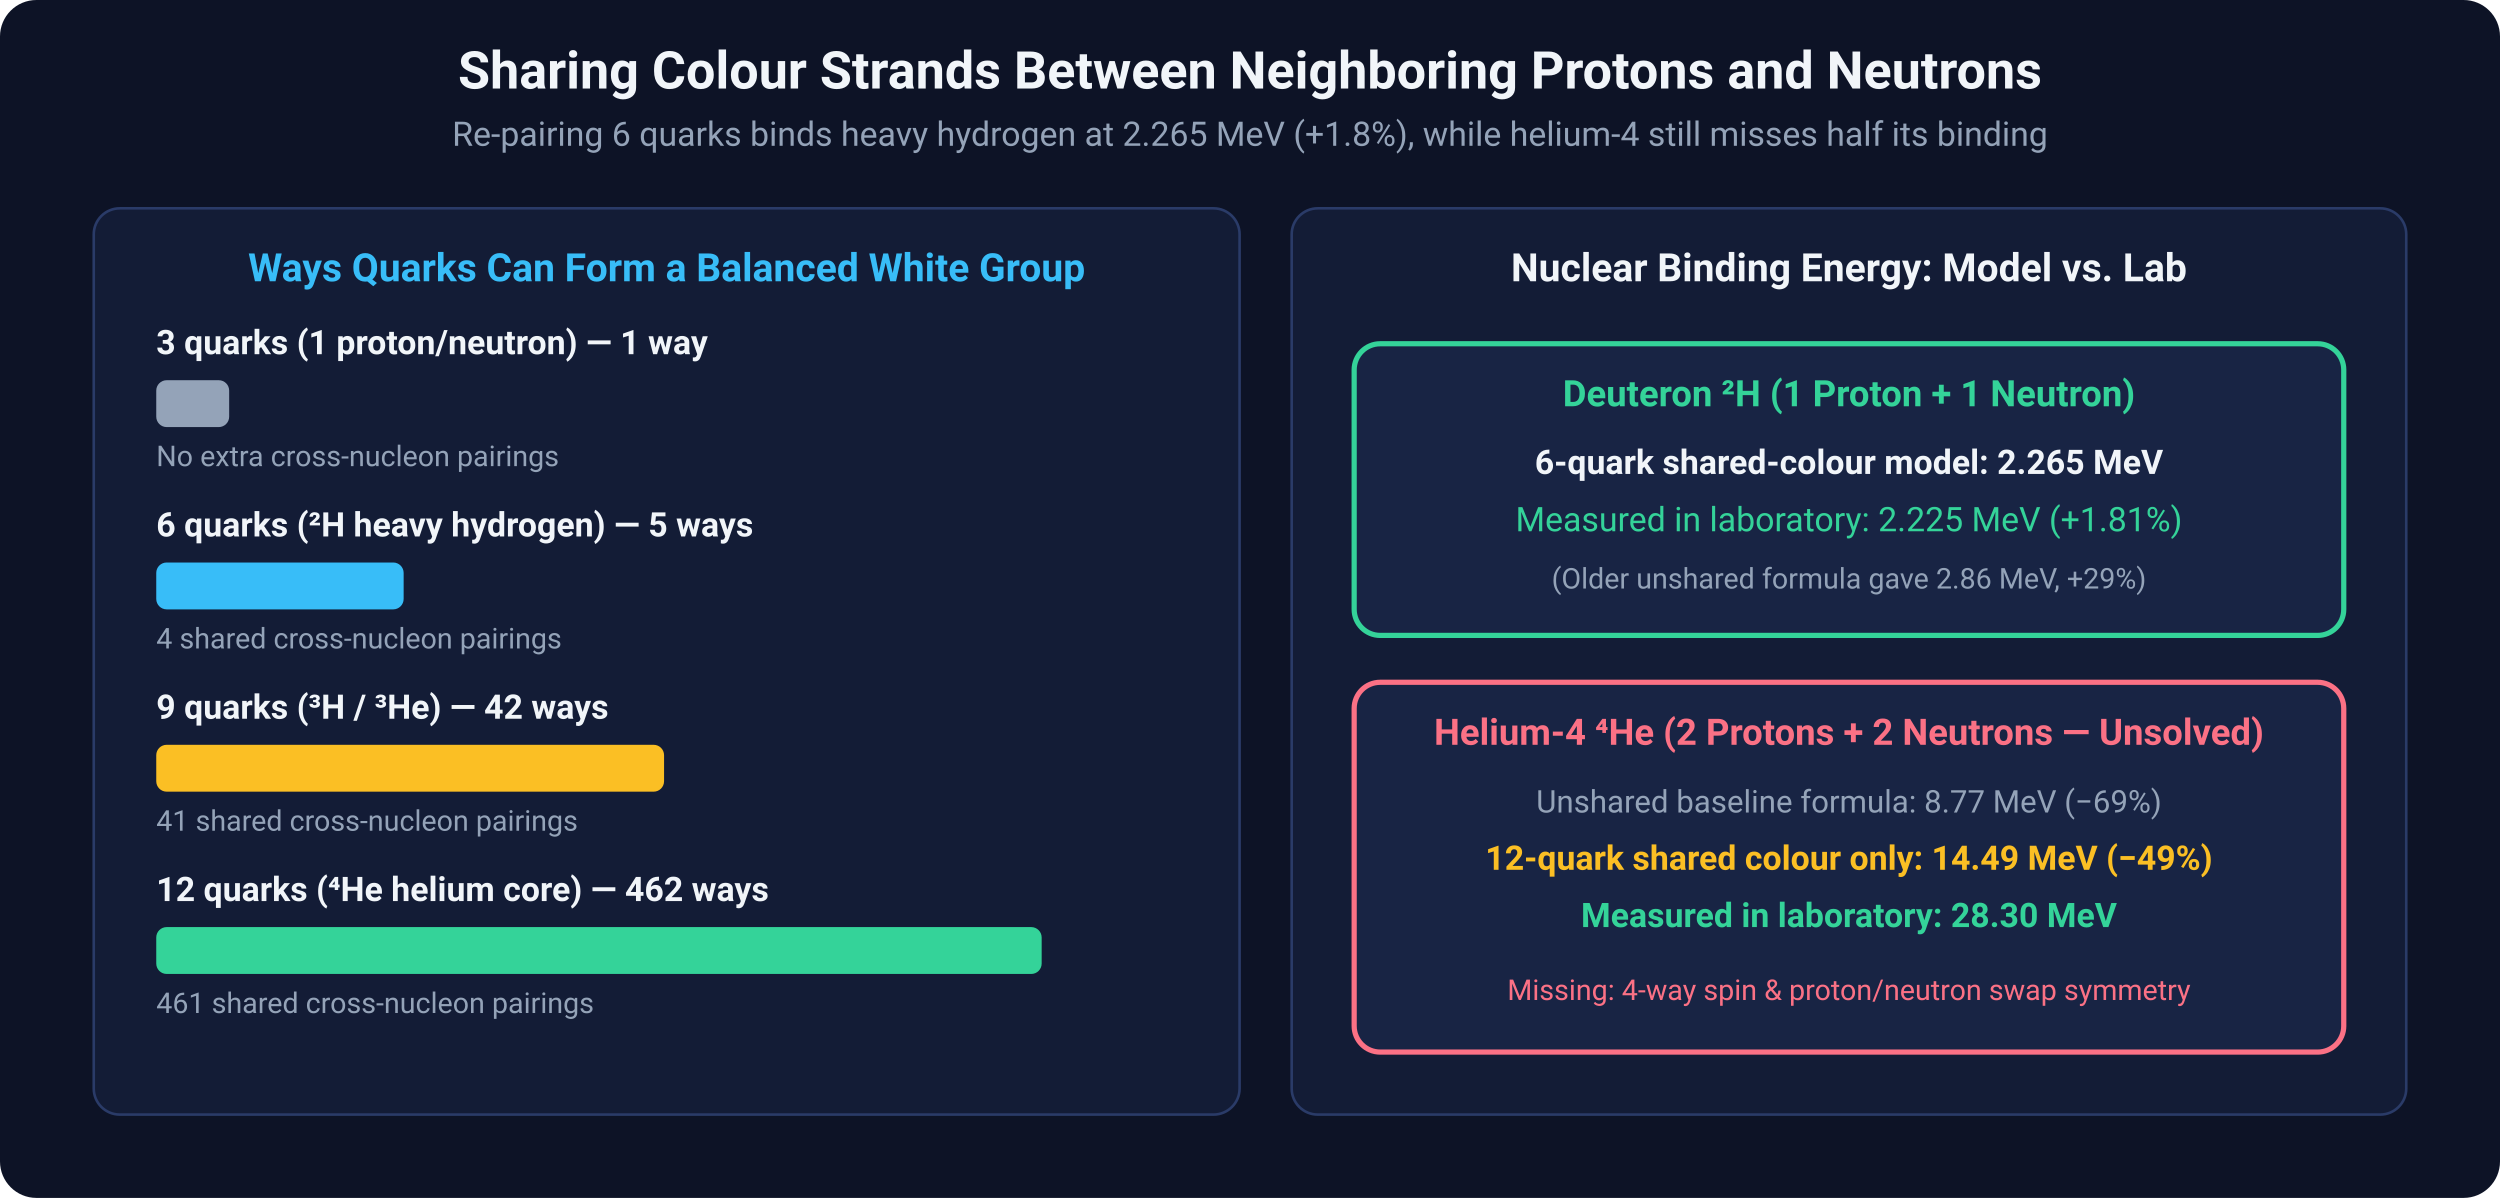
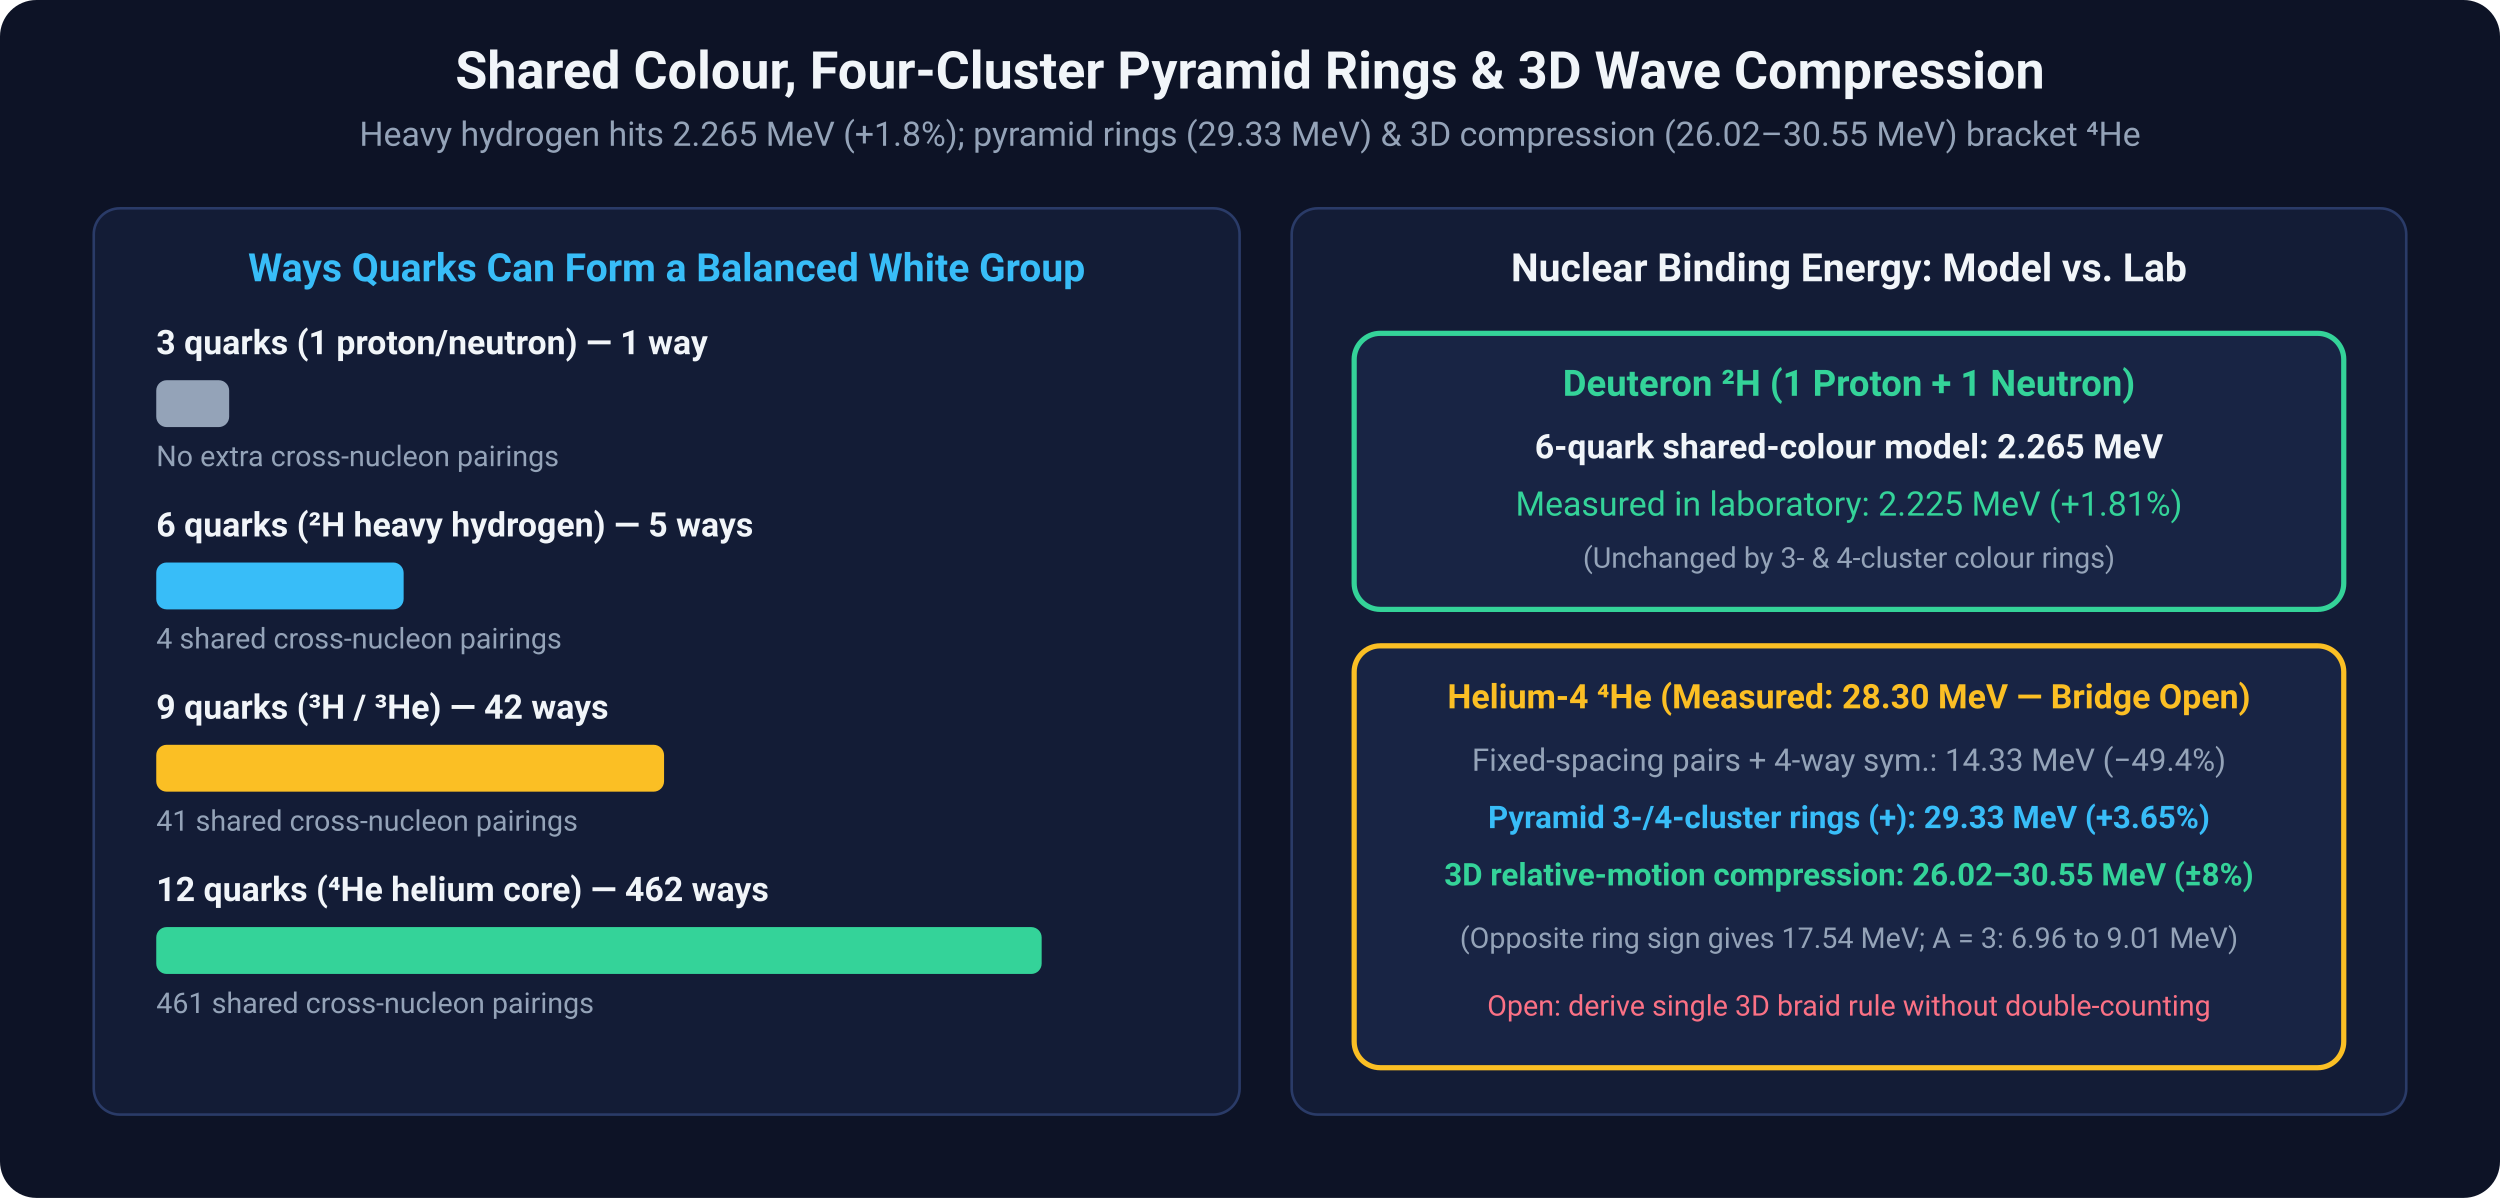
<svg xmlns="http://www.w3.org/2000/svg" viewBox="0 0 960 460" width="960" height="460">
  <defs>
    <marker id="arrow-cyan" viewBox="0 0 10 10" refX="8" refY="5" markerWidth="6" markerHeight="6" orient="auto-start-reverse">
      <path d="M 0 1 L 10 5 L 0 9 z" fill="#38bdf8" />
    </marker>
    <marker id="arrow-amber" viewBox="0 0 10 10" refX="8" refY="5" markerWidth="6" markerHeight="6" orient="auto-start-reverse">
      <path d="M 0 1 L 10 5 L 0 9 z" fill="#f59e0b" />
    </marker>
    <marker id="arrow-green" viewBox="0 0 10 10" refX="8" refY="5" markerWidth="6" markerHeight="6" orient="auto-start-reverse">
      <path d="M 0 1 L 10 5 L 0 9 z" fill="#34d399" />
    </marker>
    <marker id="arrow-coral" viewBox="0 0 10 10" refX="8" refY="5" markerWidth="6" markerHeight="6" orient="auto-start-reverse">
      <path d="M 0 1 L 10 5 L 0 9 z" fill="#fb7185" />
    </marker>
    <marker id="arrow-muted" viewBox="0 0 10 10" refX="8" refY="5" markerWidth="6" markerHeight="6" orient="auto-start-reverse">
      <path d="M 0 1 L 10 5 L 0 9 z" fill="#94a3b8" />
    </marker>
  </defs>
  <rect x="0" y="0" width="960" height="460" rx="14" fill="#0d1326" />
-   <text x="480.0" y="34.0" fill="#f1f5f9" font-family="system-ui, -apple-system, 'Segoe UI', Roboto, Helvetica, Arial, sans-serif" font-size="20" font-weight="600" text-anchor="middle">Sharing Colour Strands Between Neighboring Protons and Neutrons</text>
-   <text x="480.0" y="56.0" fill="#94a3b8" font-family="system-ui, -apple-system, 'Segoe UI', Roboto, Helvetica, Arial, sans-serif" font-size="13" font-weight="normal" text-anchor="middle">Re-pairing 6 quarks binds heavy hydrogen at 2.265 MeV (+1.8%), while helium-4 still misses half its binding</text>
+   <text x="480.0" y="34.0" fill="#f1f5f9" font-family="system-ui, -apple-system, 'Segoe UI', Roboto, Helvetica, Arial, sans-serif" font-size="20" font-weight="600" text-anchor="middle">Shared Colour, Four-Cluster Pyramid Rings &amp; 3D Wave Compression</text>
+   <text x="480.0" y="56.0" fill="#94a3b8" font-family="system-ui, -apple-system, 'Segoe UI', Roboto, Helvetica, Arial, sans-serif" font-size="13" font-weight="normal" text-anchor="middle">Heavy hydrogen hits 2.265 MeV (+1.8%); pyramid rings (29.33 MeV) &amp; 3D compression (26.02–30.55 MeV) bracket ⁴He</text>
  <rect x="36.0" y="80.0" width="440.0" height="348.0" rx="10" fill="#131c36" stroke="#2a3b68" stroke-width="1.0" />
  <text x="256.0" y="108.0" fill="#38bdf8" font-family="system-ui, -apple-system, 'Segoe UI', Roboto, Helvetica, Arial, sans-serif" font-size="15" font-weight="600" text-anchor="middle">Ways Quarks Can Form a Balanced White Group</text>
  <text x="60.0" y="136.0" fill="#f1f5f9" font-family="system-ui, -apple-system, 'Segoe UI', Roboto, Helvetica, Arial, sans-serif" font-size="13" font-weight="600" text-anchor="start">3 quarks (1 proton/neutron)  —  1 way</text>
  <rect x="60.0" y="146.0" width="28.0" height="18.0" rx="4" fill="#94a3b8" stroke="none" stroke-width="1.0" />
  <text x="60.0" y="179.0" fill="#94a3b8" font-family="system-ui, -apple-system, 'Segoe UI', Roboto, Helvetica, Arial, sans-serif" font-size="11" font-weight="normal" text-anchor="start">No extra cross-nucleon pairings</text>
  <text x="60.0" y="206.0" fill="#f1f5f9" font-family="system-ui, -apple-system, 'Segoe UI', Roboto, Helvetica, Arial, sans-serif" font-size="13" font-weight="600" text-anchor="start">6 quarks (²H heavy hydrogen)  —  5 ways</text>
  <rect x="60.0" y="216.0" width="95.0" height="18.0" rx="4" fill="#38bdf8" stroke="none" stroke-width="1.0" />
  <text x="60.0" y="249.0" fill="#94a3b8" font-family="system-ui, -apple-system, 'Segoe UI', Roboto, Helvetica, Arial, sans-serif" font-size="11" font-weight="normal" text-anchor="start">4 shared cross-nucleon pairings</text>
  <text x="60.0" y="276.0" fill="#f1f5f9" font-family="system-ui, -apple-system, 'Segoe UI', Roboto, Helvetica, Arial, sans-serif" font-size="13" font-weight="600" text-anchor="start">9 quarks (³H / ³He)  —  42 ways</text>
  <rect x="60.0" y="286.0" width="195.0" height="18.0" rx="4" fill="#fbbf24" stroke="none" stroke-width="1.0" />
  <text x="60.0" y="319.0" fill="#94a3b8" font-family="system-ui, -apple-system, 'Segoe UI', Roboto, Helvetica, Arial, sans-serif" font-size="11" font-weight="normal" text-anchor="start">41 shared cross-nucleon pairings</text>
  <text x="60.0" y="346.0" fill="#f1f5f9" font-family="system-ui, -apple-system, 'Segoe UI', Roboto, Helvetica, Arial, sans-serif" font-size="13" font-weight="600" text-anchor="start">12 quarks (⁴He helium core)  —  462 ways</text>
  <rect x="60.0" y="356.0" width="340.0" height="18.0" rx="4" fill="#34d399" stroke="none" stroke-width="1.0" />
  <text x="60.0" y="389.0" fill="#94a3b8" font-family="system-ui, -apple-system, 'Segoe UI', Roboto, Helvetica, Arial, sans-serif" font-size="11" font-weight="normal" text-anchor="start">461 shared cross-nucleon pairings</text>
  <rect x="496.0" y="80.0" width="428.0" height="348.0" rx="10" fill="#131c36" stroke="#2a3b68" stroke-width="1.0" />
  <text x="710.0" y="108.0" fill="#f1f5f9" font-family="system-ui, -apple-system, 'Segoe UI', Roboto, Helvetica, Arial, sans-serif" font-size="15" font-weight="600" text-anchor="middle">Nuclear Binding Energy: Model vs. Lab</text>
-   <rect x="520.0" y="132.0" width="380.0" height="112.0" rx="10" fill="#182444" stroke="#34d399" stroke-width="2.0" />
-   <text x="710.0" y="156.0" fill="#34d399" font-family="system-ui, -apple-system, 'Segoe UI', Roboto, Helvetica, Arial, sans-serif" font-size="14" font-weight="600" text-anchor="middle">Deuteron ²H (1 Proton + 1 Neutron)</text>
-   <text x="710.0" y="182.0" fill="#f1f5f9" font-family="system-ui, -apple-system, 'Segoe UI', Roboto, Helvetica, Arial, sans-serif" font-size="13" font-weight="600" text-anchor="middle">6-quark shared-colour model:  2.265 MeV</text>
-   <text x="710.0" y="204.0" fill="#34d399" font-family="system-ui, -apple-system, 'Segoe UI', Roboto, Helvetica, Arial, sans-serif" font-size="13" font-weight="normal" text-anchor="middle">Measured in laboratory:       2.225 MeV  (+1.81%)</text>
-   <text x="710.0" y="226.0" fill="#94a3b8" font-family="system-ui, -apple-system, 'Segoe UI', Roboto, Helvetica, Arial, sans-serif" font-size="11" font-weight="normal" text-anchor="middle">(Older unshared formula gave 2.86 MeV, +29%)</text>
-   <rect x="520.0" y="262.0" width="380.0" height="142.0" rx="10" fill="#182444" stroke="#fb7185" stroke-width="2.0" />
-   <text x="710.0" y="286.0" fill="#fb7185" font-family="system-ui, -apple-system, 'Segoe UI', Roboto, Helvetica, Arial, sans-serif" font-size="14" font-weight="600" text-anchor="middle">Helium-4 ⁴He (2 Protons + 2 Neutrons — Unsolved)</text>
-   <text x="710.0" y="312.0" fill="#94a3b8" font-family="system-ui, -apple-system, 'Segoe UI', Roboto, Helvetica, Arial, sans-serif" font-size="12" font-weight="normal" text-anchor="middle">Unshared baseline formula:   8.77 MeV  (−69%)</text>
-   <text x="710.0" y="334.0" fill="#fbbf24" font-family="system-ui, -apple-system, 'Segoe UI', Roboto, Helvetica, Arial, sans-serif" font-size="13" font-weight="600" text-anchor="middle">12-quark shared colour only: 14.49 MeV (−49%)</text>
-   <text x="710.0" y="356.0" fill="#34d399" font-family="system-ui, -apple-system, 'Segoe UI', Roboto, Helvetica, Arial, sans-serif" font-size="13" font-weight="600" text-anchor="middle">Measured in laboratory:      28.30 MeV</text>
-   <text x="710.0" y="384.0" fill="#fb7185" font-family="system-ui, -apple-system, 'Segoe UI', Roboto, Helvetica, Arial, sans-serif" font-size="11" font-weight="normal" text-anchor="middle">Missing: 4-way spin &amp; proton/neutron swap symmetry</text>
+   <rect x="520.0" y="128.0" width="380.0" height="106.0" rx="10" fill="#182444" stroke="#34d399" stroke-width="2.0" />
+   <text x="710.0" y="152.0" fill="#34d399" font-family="system-ui, -apple-system, 'Segoe UI', Roboto, Helvetica, Arial, sans-serif" font-size="14" font-weight="600" text-anchor="middle">Deuteron ²H (1 Proton + 1 Neutron)</text>
+   <text x="710.0" y="176.0" fill="#f1f5f9" font-family="system-ui, -apple-system, 'Segoe UI', Roboto, Helvetica, Arial, sans-serif" font-size="13" font-weight="600" text-anchor="middle">6-quark shared-colour model:  2.265 MeV</text>
+   <text x="710.0" y="198.0" fill="#34d399" font-family="system-ui, -apple-system, 'Segoe UI', Roboto, Helvetica, Arial, sans-serif" font-size="13" font-weight="normal" text-anchor="middle">Measured in laboratory:       2.225 MeV  (+1.81%)</text>
+   <text x="710.0" y="218.0" fill="#94a3b8" font-family="system-ui, -apple-system, 'Segoe UI', Roboto, Helvetica, Arial, sans-serif" font-size="11" font-weight="normal" text-anchor="middle">(Unchanged by 3- &amp; 4-cluster colour rings)</text>
+   <rect x="520.0" y="248.0" width="380.0" height="162.0" rx="10" fill="#182444" stroke="#fbbf24" stroke-width="2.0" />
+   <text x="710.0" y="272.0" fill="#fbbf24" font-family="system-ui, -apple-system, 'Segoe UI', Roboto, Helvetica, Arial, sans-serif" font-size="13" font-weight="600" text-anchor="middle">Helium-4 ⁴He (Measured: 28.30 MeV — Bridge Open)</text>
+   <text x="710.0" y="296.0" fill="#94a3b8" font-family="system-ui, -apple-system, 'Segoe UI', Roboto, Helvetica, Arial, sans-serif" font-size="12" font-weight="normal" text-anchor="middle">Fixed-spacing pairs + 4-way sym.:  14.33 MeV (−49.4%)</text>
+   <text x="710.0" y="318.0" fill="#38bdf8" font-family="system-ui, -apple-system, 'Segoe UI', Roboto, Helvetica, Arial, sans-serif" font-size="12" font-weight="600" text-anchor="middle">Pyramid 3-/4-cluster rings (+):    29.33 MeV (+3.65%)</text>
+   <text x="710.0" y="340.0" fill="#34d399" font-family="system-ui, -apple-system, 'Segoe UI', Roboto, Helvetica, Arial, sans-serif" font-size="12" font-weight="600" text-anchor="middle">3D relative-motion compression:  26.02–30.55 MeV (±8%)</text>
+   <text x="710.0" y="364.0" fill="#94a3b8" font-family="system-ui, -apple-system, 'Segoe UI', Roboto, Helvetica, Arial, sans-serif" font-size="11" font-weight="normal" text-anchor="middle">(Opposite ring sign gives 17.54 MeV; A = 3: 6.96 to 9.01 MeV)</text>
+   <text x="710.0" y="390.0" fill="#fb7185" font-family="system-ui, -apple-system, 'Segoe UI', Roboto, Helvetica, Arial, sans-serif" font-size="11" font-weight="normal" text-anchor="middle">Open: derive single 3D braid rule without double-counting</text>
</svg>
